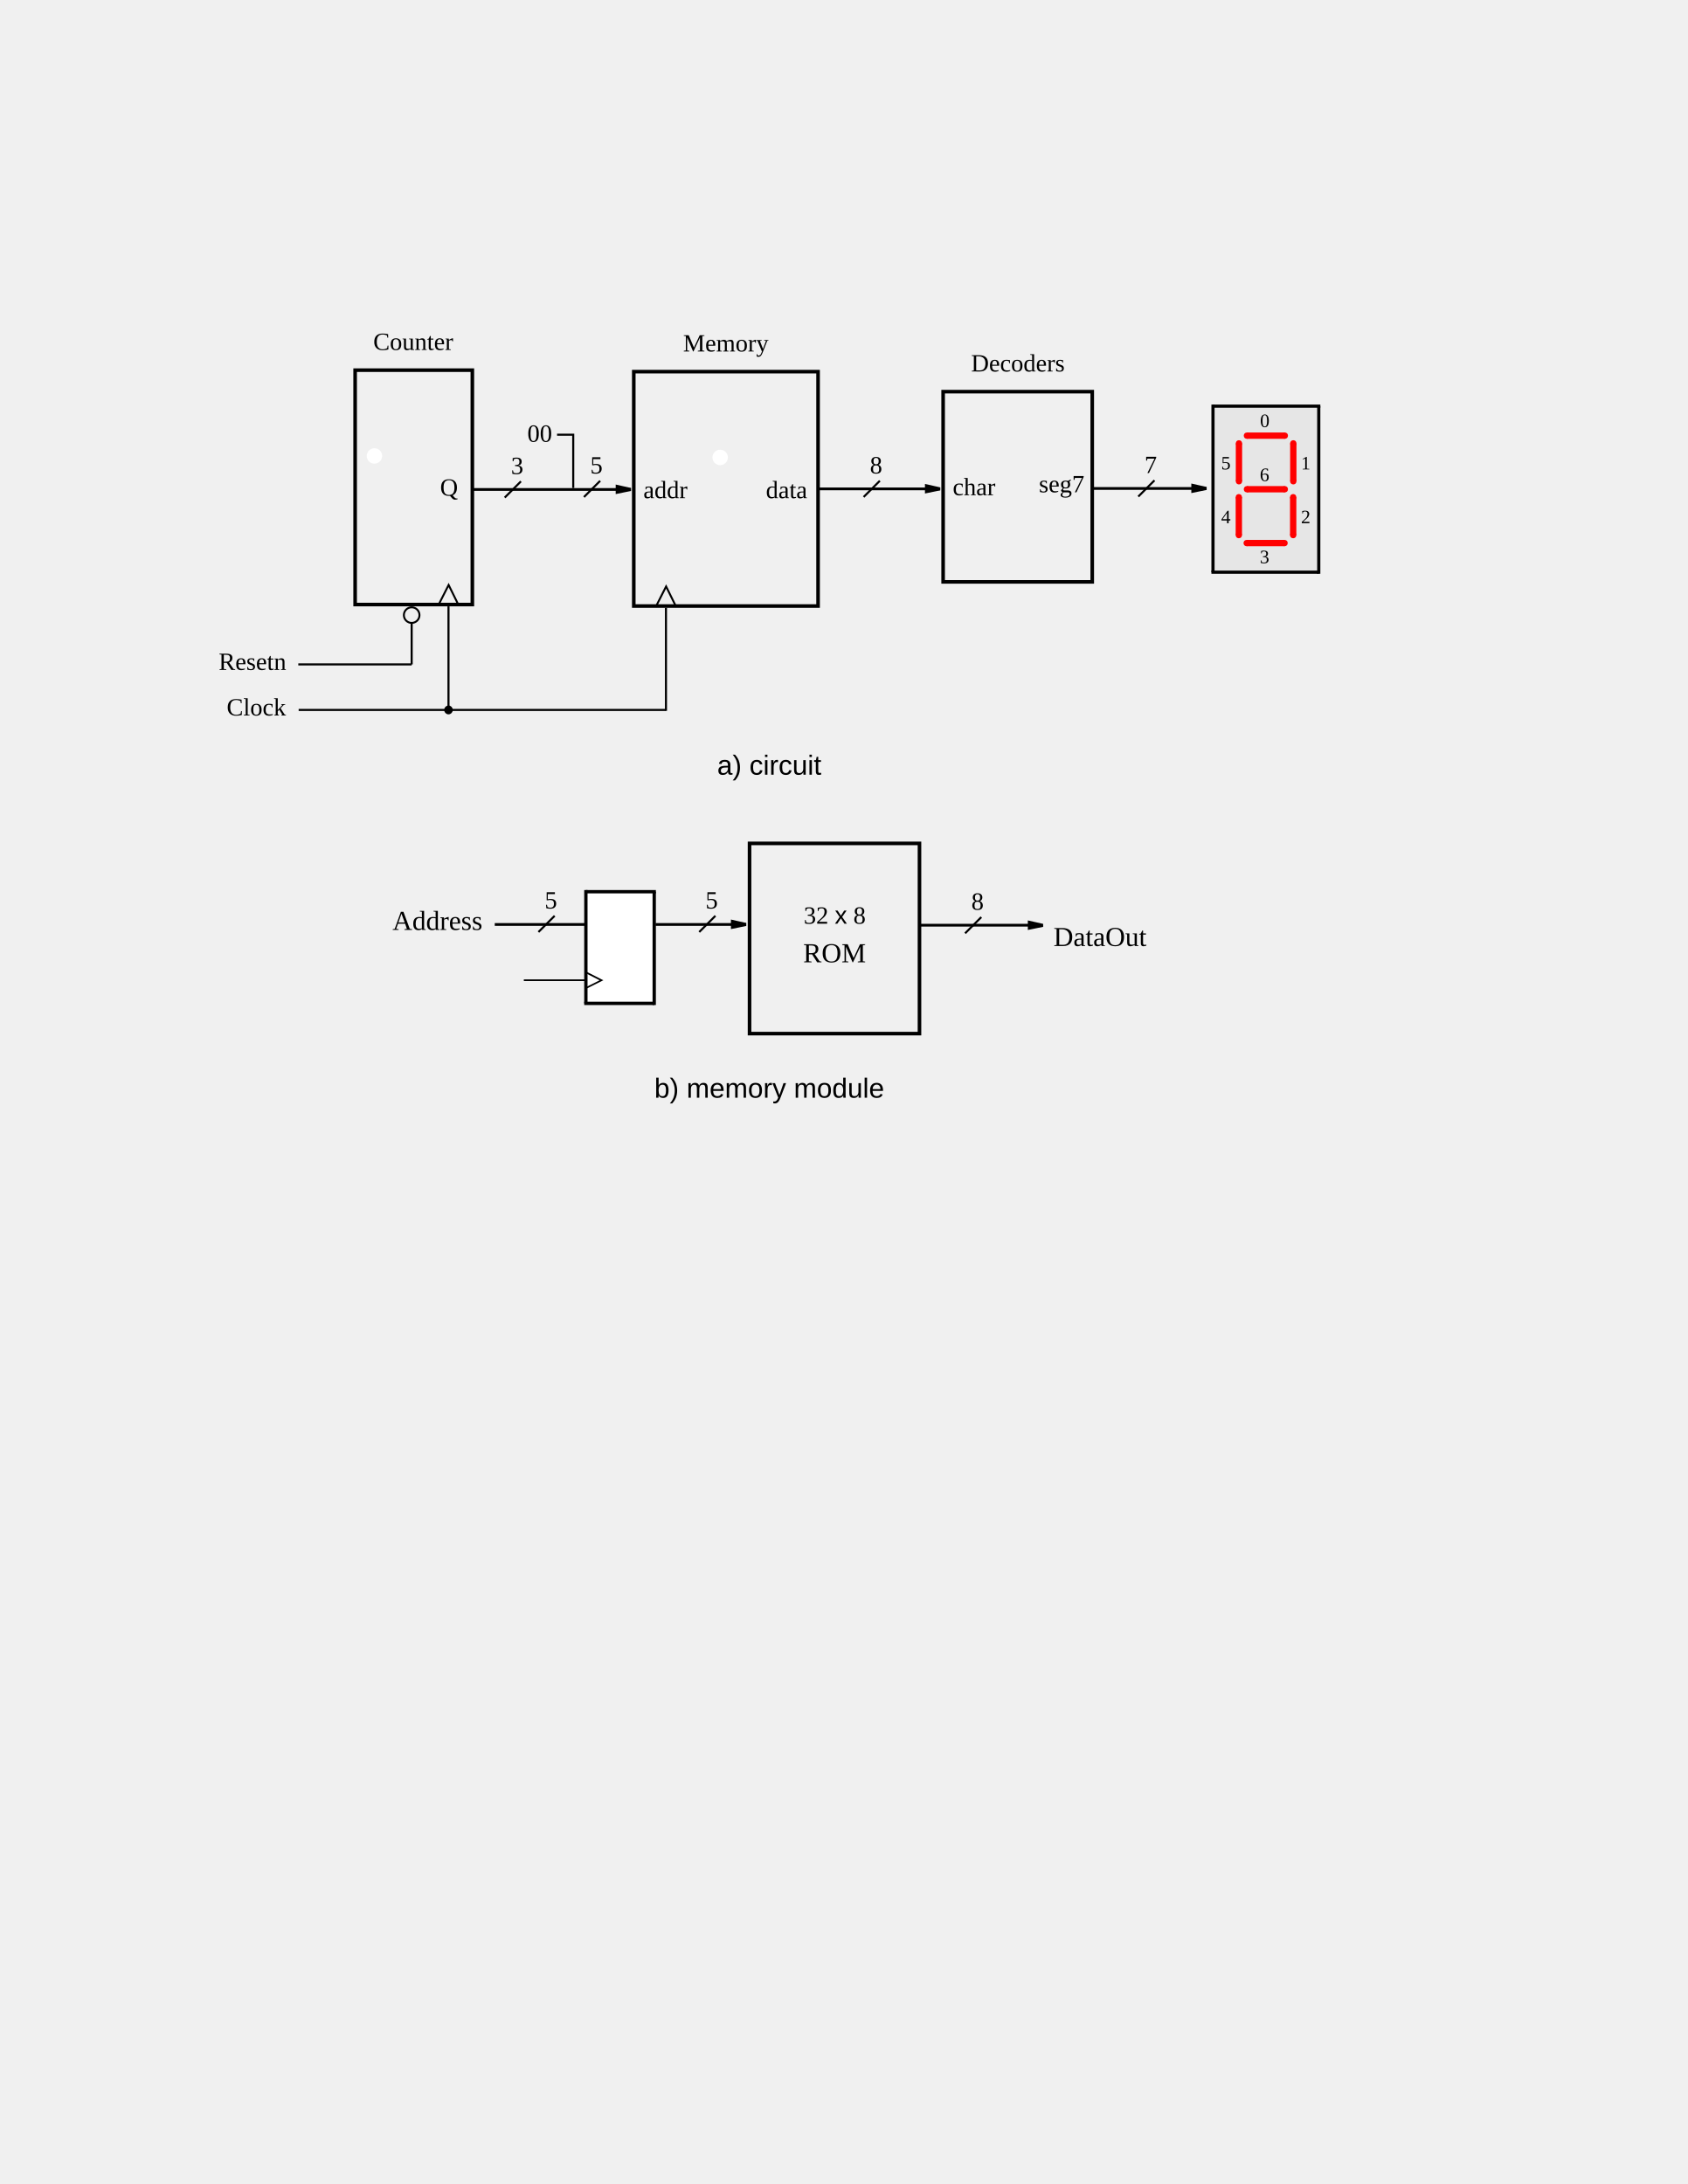
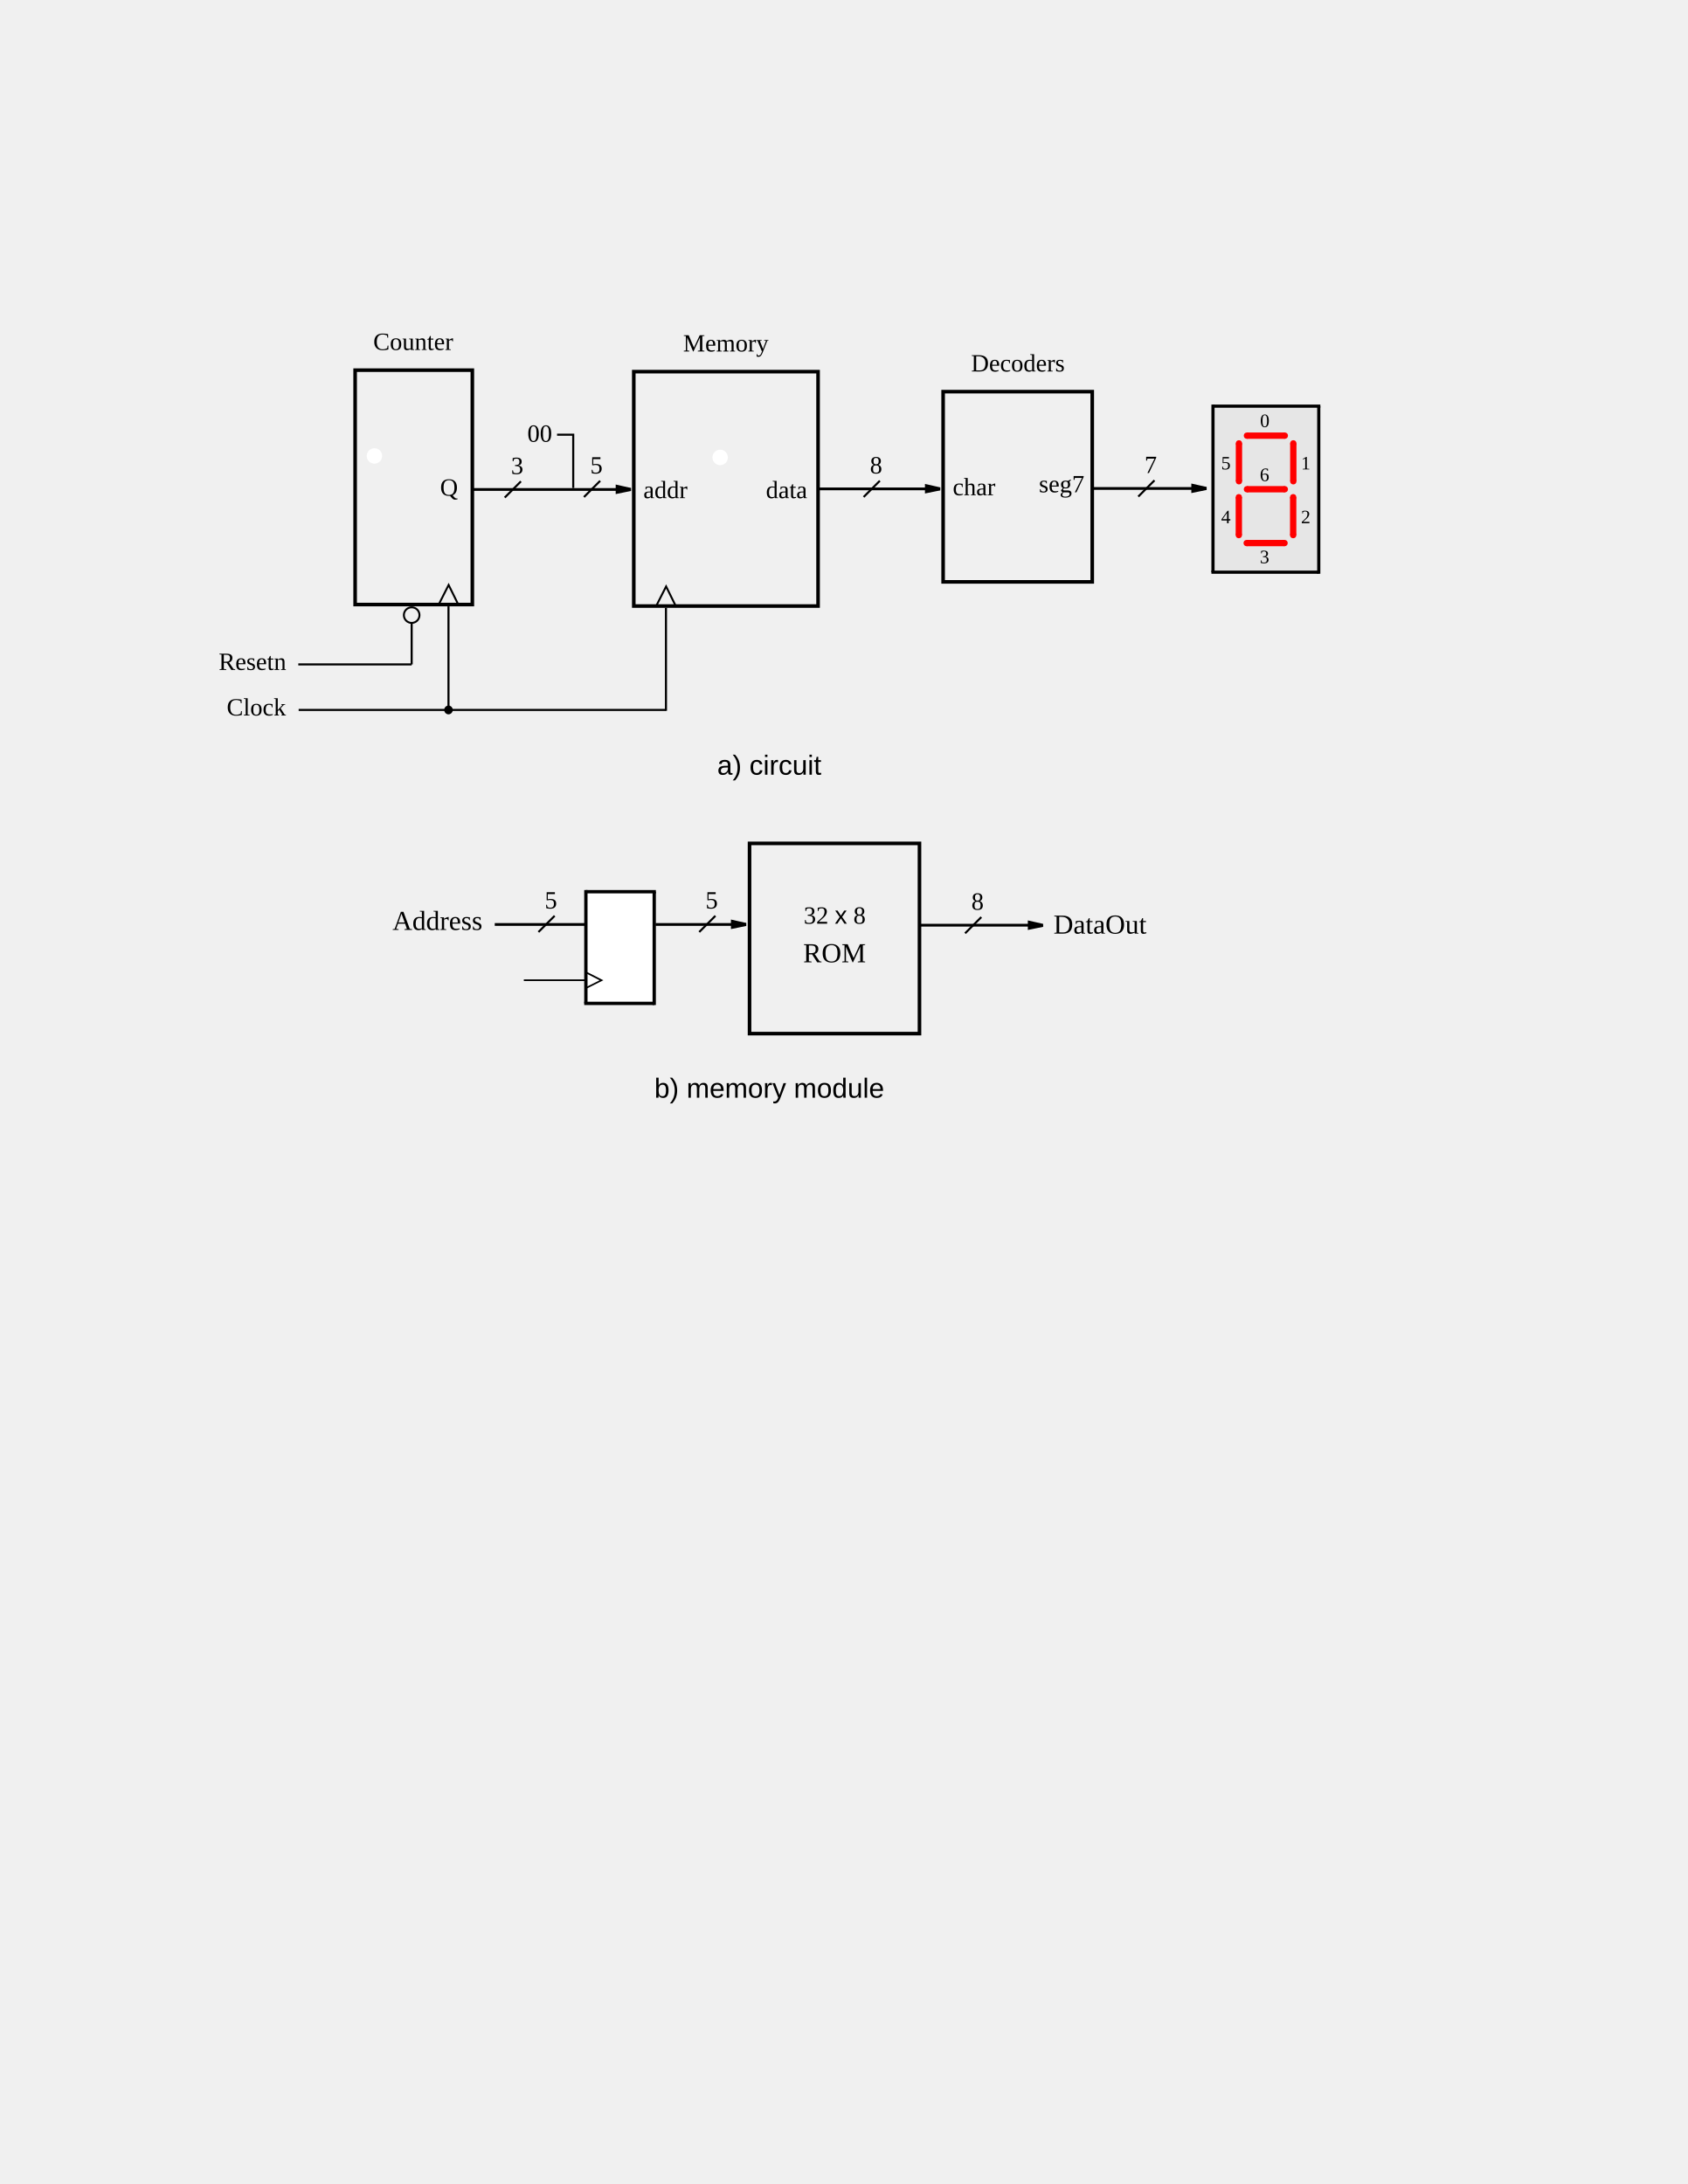
<svg xmlns="http://www.w3.org/2000/svg" version="1.1" id="svg2" xml:space="preserve" width="816" height="1056" viewBox="0 0 816 1056">
  <defs id="defs6">

















</defs>
  <g id="g10" transform="matrix(1.333333,0,0,-1.333333,0,1056)">
    <path id="path174" style="fill:#000000;fill-opacity:1;fill-rule:evenodd;stroke:none;stroke-width:0.1" d="M 57.278,480.425 H 163.078" />
-     <flowRoot xml:space="preserve" id="flowRoot950" style="fill:black;fill-opacity:1;stroke:none;font-family:Arial;font-style:normal;font-weight:normal;font-size:12px;line-height:1.25;letter-spacing:0px;word-spacing:0px;-inkscape-font-specification:'Arial, Normal';font-stretch:normal;font-variant:normal;text-anchor:start;text-align:start;writing-mode:lr;font-variant-ligatures:normal;font-variant-caps:normal;font-variant-numeric:normal;font-feature-settings:normal">
+     <flowRoot xml:space="preserve" id="flowRoot950" style="font-style:normal;font-variant:normal;font-weight:normal;font-stretch:normal;font-size:12px;line-height:1.25;font-family:Arial;-inkscape-font-specification:'Arial, Normal';font-variant-ligatures:normal;font-variant-caps:normal;font-variant-numeric:normal;font-feature-settings:normal;text-align:start;letter-spacing:0px;word-spacing:0px;writing-mode:lr-tb;text-anchor:start;fill:#000000;fill-opacity:1;stroke:none">
      <flowRegion id="flowRegion952">
        <rect id="rect954" width="63.676" height="26.499" x="350.018" y="639.538" />
      </flowRegion>
      <flowPara id="flowPara956" />
    </flowRoot>
    <path style="fill:none;stroke:#000000;stroke-width:0.75px;stroke-linecap:butt;stroke-linejoin:miter;stroke-opacity:1" d="M 149.269,566.245 V 551.063" id="path4711" />
    <g id="g1071" transform="translate(-50.38154,161.701)">
      <path d="m 211.8,372.81 v 0.08 c 0,0.668 0.542,1.21 1.21,1.21 h -0.02 c 0.668,0 1.21,-0.542 1.21,-1.21 v -0.08 c 0,-0.668 -0.542,-1.21 -1.21,-1.21 h 0.02 c -0.668,0 -1.21,0.542 -1.21,1.21" style="fill:#000000;fill-opacity:1;fill-rule:evenodd;stroke:none;stroke-width:0.1" id="path120" />
      <path d="m 211.8,372.81 v 0.08 c 0,0.668 0.542,1.21 1.21,1.21 h -0.02 c 0.668,0 1.21,-0.542 1.21,-1.21 v -0.08 c 0,-0.668 -0.542,-1.21 -1.21,-1.21 h 0.02 c -0.668,0 -1.21,0.542 -1.21,1.21 z" style="fill:none;stroke:#000000;stroke-width:0.7;stroke-linecap:butt;stroke-linejoin:miter;stroke-miterlimit:3.86;stroke-dasharray:none;stroke-opacity:1" id="path122" />
    </g>
    <path id="path22" style="fill:none;stroke:#000000;stroke-width:1.3;stroke-linecap:butt;stroke-linejoin:miter;stroke-miterlimit:3.86;stroke-dasharray:none;stroke-opacity:1" d="m 171.269,572.768 v 85 h -42.5 v -85 z" />
    <path id="path24" style="fill:none;stroke:#000000;stroke-width:0.7;stroke-linecap:square;stroke-linejoin:miter;stroke-miterlimit:3.86;stroke-dasharray:none;stroke-opacity:1" d="m 166.169,572.768 -3.5,7.1 -3.6,-7.1" />
    <text transform="scale(1,-1)" id="text4648-7" y="-665.088" x="135.331" style="font-style:normal;font-variant:normal;font-weight:normal;font-stretch:normal;font-size:14px;line-height:1.25;font-family:'Times New Roman';-inkscape-font-specification:'Times New Roman, Normal';font-variant-ligatures:normal;font-variant-caps:normal;font-variant-numeric:normal;font-feature-settings:normal;text-align:start;letter-spacing:0px;word-spacing:0px;writing-mode:lr-tb;text-anchor:start;fill:#000000;fill-opacity:1;stroke:none;stroke-width:0.75" xml:space="preserve">
      <tspan style="font-style:normal;font-variant:normal;font-weight:normal;font-stretch:normal;font-size:9px;font-family:'Times New Roman';-inkscape-font-specification:'Times New Roman, Normal';font-variant-ligatures:normal;font-variant-caps:normal;font-variant-numeric:normal;font-feature-settings:normal;text-align:start;writing-mode:lr-tb;text-anchor:start;stroke-width:0.75" y="-665.088" x="135.331" id="tspan4646-8">Counter</tspan>
    </text>
    <path id="path170" style="fill:none;stroke:#000000;stroke-width:1.1;stroke-linecap:butt;stroke-linejoin:miter;stroke-miterlimit:3.86;stroke-dasharray:none;stroke-opacity:1" d="m 223.797,613.499 4.9,1 -4.9,1.1 v -1.1 z" />
    <path id="path172" style="fill:#000000;fill-opacity:1;fill-rule:evenodd;stroke:none;stroke-width:0.1" d="m 223.797,613.499 4.9,1 -4.9,1.1 v -1.1" />
    <text transform="scale(1,-1)" style="font-style:normal;font-variant:normal;font-weight:normal;font-stretch:normal;font-size:9px;font-family:'Times New Roman';-inkscape-font-specification:'Times New Roman, Normal';font-variant-ligatures:normal;font-variant-caps:normal;font-variant-numeric:normal;font-feature-settings:normal;text-align:start;writing-mode:lr-tb;text-anchor:start;fill:#000000;fill-opacity:1;fill-rule:nonzero;stroke:none" id="text186" x="185.281" y="-620.102">
      <tspan y="-620.102" x="185.281" id="tspan4696">3</tspan>
    </text>
    <path style="fill:none;stroke:#000000;stroke-width:0.75;stroke-linecap:butt;stroke-linejoin:miter;stroke-miterlimit:4;stroke-dasharray:none;stroke-opacity:1" d="m 183.013,611.563 5.873,5.873" id="path4694" />
    <path style="fill:none;stroke:#000000;stroke-width:0.75px;stroke-linecap:butt;stroke-linejoin:miter;stroke-opacity:1" d="m 162.618,572.118 v -37.666" id="path4711-6" />
    <path id="path192" style="fill:#ffffff;fill-opacity:1;fill-rule:nonzero;stroke:none;stroke-width:0.1" d="m 135.769,626.654 h -2.8 c 0,-1.546 1.254,-2.8 2.8,-2.8 1.546,0 2.8,1.254 2.8,2.8 0,1.546 -1.254,2.8 -2.8,2.8 -1.546,0 -2.8,-1.254 -2.8,-2.8" />
    <path id="path194" style="fill:none;stroke:#000000;stroke-width:0.7;stroke-linecap:butt;stroke-linejoin:miter;stroke-miterlimit:3.86;stroke-dasharray:none;stroke-opacity:1" d="m 146.439,568.938 c 0,-1.563 1.267,-2.83 2.83,-2.83 1.563,0 2.83,1.267 2.83,2.83 0,1.563 -1.267,2.83 -2.83,2.83 -1.563,0 -2.83,-1.267 -2.83,-2.83" />
    <path style="fill:none;stroke:#000000;stroke-width:0.75px;stroke-linecap:butt;stroke-linejoin:miter;stroke-opacity:1" d="M 149.269,551.063 H 108.161" id="path5491" />
    <text xml:space="preserve" style="font-style:normal;font-variant:normal;font-weight:normal;font-stretch:normal;font-size:9px;line-height:1.25;font-family:'Times New Roman';-inkscape-font-specification:'Times New Roman, Normal';font-variant-ligatures:normal;font-variant-caps:normal;font-variant-numeric:normal;font-feature-settings:normal;text-align:start;letter-spacing:0px;word-spacing:0px;writing-mode:lr-tb;text-anchor:start;fill:#000000;fill-opacity:1;stroke:none;stroke-width:0.75" x="79.3" y="-549.053" id="text5497" transform="scale(1,-1)">
      <tspan id="tspan5511" x="79.3" y="-549.053">Resetn</tspan>
    </text>
    <path style="fill:none;stroke:#000000;stroke-width:0.75px;stroke-linecap:butt;stroke-linejoin:miter;stroke-opacity:1" d="M 241.368,534.551 H 108.291" id="path5491-6" />
    <text xml:space="preserve" style="font-style:normal;font-variant:normal;font-weight:normal;font-stretch:normal;font-size:9px;line-height:1.25;font-family:'Times New Roman';-inkscape-font-specification:'Times New Roman, Normal';font-variant-ligatures:normal;font-variant-caps:normal;font-variant-numeric:normal;font-feature-settings:normal;text-align:start;letter-spacing:0px;word-spacing:0px;writing-mode:lr-tb;text-anchor:start;fill:#000000;fill-opacity:1;stroke:none;stroke-width:0.75" x="82.196" y="-532.541" id="text5497-8" transform="scale(1,-1)">
      <tspan style="stroke-width:0.75" id="tspan5511-6" x="82.196" y="-532.541">Clock</tspan>
    </text>
    <text xml:space="preserve" style="font-style:normal;font-variant:normal;font-weight:normal;font-stretch:normal;font-size:9px;line-height:1.25;font-family:'Times New Roman';-inkscape-font-specification:'Times New Roman, Normal';font-variant-ligatures:normal;font-variant-caps:normal;font-variant-numeric:normal;font-feature-settings:normal;text-align:start;letter-spacing:0px;word-spacing:0px;writing-mode:lr-tb;text-anchor:start;fill:#000000;fill-opacity:1;stroke:none;stroke-width:0.75" x="159.559" y="-612.251" id="text5497-8-4-5" transform="scale(1,-1)">
      <tspan style="stroke-width:0.75" id="tspan5511-6-2-2" x="159.559" y="-612.251">Q</tspan>
    </text>
    <path id="path22-1" style="fill:none;stroke:#000000;stroke-width:1.3;stroke-linecap:butt;stroke-linejoin:miter;stroke-miterlimit:3.86;stroke-dasharray:none;stroke-opacity:1" d="m 296.626,572.229 v 85 h -66.823 v -85 z" />
    <path id="path24-3" style="fill:none;stroke:#000000;stroke-width:0.7;stroke-linecap:square;stroke-linejoin:miter;stroke-miterlimit:3.86;stroke-dasharray:none;stroke-opacity:1" d="m 245.026,572.229 -3.5,7.1 -3.6,-7.1" />
    <text id="text4648-7-0" y="-664.549" x="247.671" style="font-style:normal;font-variant:normal;font-weight:normal;font-stretch:normal;font-size:14px;line-height:1.25;font-family:'Times New Roman';-inkscape-font-specification:'Times New Roman, Normal';font-variant-ligatures:normal;font-variant-caps:normal;font-variant-numeric:normal;font-feature-settings:normal;text-align:start;letter-spacing:0px;word-spacing:0px;writing-mode:lr-tb;text-anchor:start;fill:#000000;fill-opacity:1;stroke:none;stroke-width:0.75" xml:space="preserve" transform="scale(1,-1)">
      <tspan style="font-style:normal;font-variant:normal;font-weight:normal;font-stretch:normal;font-size:9px;font-family:'Times New Roman';-inkscape-font-specification:'Times New Roman, Normal';font-variant-ligatures:normal;font-variant-caps:normal;font-variant-numeric:normal;font-feature-settings:normal;text-align:start;writing-mode:lr-tb;text-anchor:start;stroke-width:0.75" y="-664.549" x="247.671" id="tspan4646-8-0">Memory</tspan>
    </text>
    <path style="fill:none;stroke:#000000;stroke-width:0.75px;stroke-linecap:butt;stroke-linejoin:miter;stroke-opacity:1" d="M 241.475,571.579 V 534.21" id="path4711-6-4" />
    <path id="path192-8" style="fill:#ffffff;fill-opacity:1;fill-rule:nonzero;stroke:none;stroke-width:0.1" d="m 261.126,626.115 h -2.8 c 0,-1.546 1.254,-2.8 2.8,-2.8 1.546,0 2.8,1.254 2.8,2.8 0,1.546 -1.254,2.8 -2.8,2.8 -1.546,0 -2.8,-1.254 -2.8,-2.8" />
    <text xml:space="preserve" style="font-style:normal;font-variant:normal;font-weight:normal;font-stretch:normal;font-size:9px;line-height:1.25;font-family:'Times New Roman';-inkscape-font-specification:'Times New Roman, Normal';font-variant-ligatures:normal;font-variant-caps:normal;font-variant-numeric:normal;font-feature-settings:normal;text-align:start;letter-spacing:0px;word-spacing:0px;writing-mode:lr-tb;text-anchor:start;fill:#000000;fill-opacity:1;stroke:none;stroke-width:0.75" x="277.713" y="-611.354" id="text5497-8-4-5-4" transform="scale(1,-1)">
      <tspan id="tspan1047" x="277.713" y="-611.354">data</tspan>
    </text>
    <text xml:space="preserve" style="font-style:normal;font-variant:normal;font-weight:normal;font-stretch:normal;font-size:9px;line-height:1.25;font-family:'Times New Roman';-inkscape-font-specification:'Times New Roman, Normal';font-variant-ligatures:normal;font-variant-caps:normal;font-variant-numeric:normal;font-feature-settings:normal;text-align:start;letter-spacing:0px;word-spacing:0px;writing-mode:lr-tb;text-anchor:start;fill:#000000;fill-opacity:1;stroke:none;stroke-width:0.75" x="233.282" y="-611.354" id="text5497-8-4-5-4-3" transform="scale(1,-1)">
      <tspan id="tspan1067" x="233.282" y="-611.354">addr</tspan>
    </text>
    <path style="fill:none;stroke:#000000;stroke-width:1;stroke-linecap:butt;stroke-linejoin:miter;stroke-miterlimit:4;stroke-dasharray:none;stroke-opacity:1" d="M 228.697,614.499 H 171.153" id="path1073" />
    <path id="path170-3" style="fill:none;stroke:#000000;stroke-width:1.1;stroke-linecap:butt;stroke-linejoin:miter;stroke-miterlimit:3.86;stroke-dasharray:none;stroke-opacity:1" d="m 335.933,613.715 4.9,1 -4.9,1.1 v -1.1 z" />
    <path id="path172-2" style="fill:#000000;fill-opacity:1;fill-rule:evenodd;stroke:none;stroke-width:0.1" d="m 335.933,613.715 4.9,1 -4.9,1.1 v -1.1" />
    <text style="font-style:normal;font-variant:normal;font-weight:normal;font-stretch:normal;font-size:9px;font-family:'Times New Roman';-inkscape-font-specification:'Times New Roman, Normal';font-variant-ligatures:normal;font-variant-caps:normal;font-variant-numeric:normal;font-feature-settings:normal;text-align:start;writing-mode:lr-tb;text-anchor:start;fill:#000000;fill-opacity:1;fill-rule:nonzero;stroke:none;stroke-width:1" id="text186-5" x="315.418" y="-620.317" transform="scale(1,-1)">
      <tspan style="stroke-width:1" y="-620.317" x="315.418" id="tspan4696-4">8</tspan>
    </text>
    <path style="fill:none;stroke:#000000;stroke-width:0.75;stroke-linecap:butt;stroke-linejoin:miter;stroke-miterlimit:4;stroke-dasharray:none;stroke-opacity:1" d="m 313.15,611.778 5.873,5.873" id="path4694-1" />
    <path style="fill:none;stroke:#000000;stroke-width:1;stroke-linecap:butt;stroke-linejoin:miter;stroke-miterlimit:4;stroke-dasharray:none;stroke-opacity:1" d="M 340.833,614.715 H 296.789" id="path1073-6" />
    <path style="fill:none;stroke:#000000;stroke-width:0.75px;stroke-linecap:butt;stroke-linejoin:miter;stroke-opacity:1" d="m 207.85,615.025 v 19.335 h -5.865" id="path4711-7" />
    <text style="font-style:normal;font-variant:normal;font-weight:normal;font-stretch:normal;font-size:9px;font-family:'Times New Roman';-inkscape-font-specification:'Times New Roman, Normal';font-variant-ligatures:normal;font-variant-caps:normal;font-variant-numeric:normal;font-feature-settings:normal;text-align:start;writing-mode:lr-tb;text-anchor:start;fill:#000000;fill-opacity:1;fill-rule:nonzero;stroke:none;stroke-width:1" id="text186-9" x="191.206" y="-631.79" transform="scale(1,-1)">
      <tspan style="stroke-width:1" y="-631.79" x="191.206" id="tspan4696-0">00</tspan>
    </text>
    <text style="font-style:normal;font-variant:normal;font-weight:normal;font-stretch:normal;font-size:9px;font-family:'Times New Roman';-inkscape-font-specification:'Times New Roman, Normal';font-variant-ligatures:normal;font-variant-caps:normal;font-variant-numeric:normal;font-feature-settings:normal;text-align:start;writing-mode:lr-tb;text-anchor:start;fill:#000000;fill-opacity:1;fill-rule:nonzero;stroke:none;stroke-width:1" id="text186-7" x="214.011" y="-620.3" transform="scale(1,-1)">
      <tspan style="stroke-width:1" y="-620.3" x="214.011" id="tspan4696-5">5</tspan>
    </text>
    <path style="fill:none;stroke:#000000;stroke-width:0.75;stroke-linecap:butt;stroke-linejoin:miter;stroke-miterlimit:4;stroke-dasharray:none;stroke-opacity:1" d="m 211.743,611.761 5.873,5.873" id="path4694-3" />
    <path id="path22-1-2" style="fill:none;stroke:#000000;stroke-width:1.3;stroke-linecap:butt;stroke-linejoin:miter;stroke-miterlimit:3.86;stroke-dasharray:none;stroke-opacity:1" d="m 396.041,580.991 v 68.982 h -54.068 v -68.982 z" />
    <text id="text4648-7-0-5" y="-657.293" x="352.096" style="font-style:normal;font-variant:normal;font-weight:normal;font-stretch:normal;font-size:14px;line-height:1.25;font-family:'Times New Roman';-inkscape-font-specification:'Times New Roman, Normal';font-variant-ligatures:normal;font-variant-caps:normal;font-variant-numeric:normal;font-feature-settings:normal;text-align:start;letter-spacing:0px;word-spacing:0px;writing-mode:lr-tb;text-anchor:start;fill:#000000;fill-opacity:1;stroke:none;stroke-width:0.75" xml:space="preserve" transform="scale(1,-1)">
      <tspan style="font-style:normal;font-variant:normal;font-weight:normal;font-stretch:normal;font-size:9px;font-family:'Times New Roman';-inkscape-font-specification:'Times New Roman, Normal';font-variant-ligatures:normal;font-variant-caps:normal;font-variant-numeric:normal;font-feature-settings:normal;text-align:start;writing-mode:lr-tb;text-anchor:start;stroke-width:0.75" y="-657.293" x="352.096" id="tspan4646-8-0-8">Decoders</tspan>
    </text>
    <text xml:space="preserve" style="font-style:normal;font-variant:normal;font-weight:normal;font-stretch:normal;font-size:9px;line-height:1.25;font-family:'Times New Roman';-inkscape-font-specification:'Times New Roman, Normal';font-variant-ligatures:normal;font-variant-caps:normal;font-variant-numeric:normal;font-feature-settings:normal;text-align:start;letter-spacing:0px;word-spacing:0px;writing-mode:lr-tb;text-anchor:start;fill:#000000;fill-opacity:1;stroke:none;stroke-width:0.75" x="376.696" y="-613.474" id="text5497-8-4-5-4-0" transform="scale(1,-1)">
      <tspan style="stroke-width:0.75" id="tspan1047-9" x="376.696" y="-613.474">seg7</tspan>
    </text>
    <text xml:space="preserve" style="font-style:normal;font-variant:normal;font-weight:normal;font-stretch:normal;font-size:9px;line-height:1.25;font-family:'Times New Roman';-inkscape-font-specification:'Times New Roman, Normal';font-variant-ligatures:normal;font-variant-caps:normal;font-variant-numeric:normal;font-feature-settings:normal;text-align:start;letter-spacing:0px;word-spacing:0px;writing-mode:lr-tb;text-anchor:start;fill:#000000;fill-opacity:1;stroke:none;stroke-width:0.75" x="345.451" y="-612.419" id="text5497-8-4-5-4-3-3" transform="scale(1,-1)">
      <tspan style="stroke-width:0.75" id="tspan1067-0" x="345.451" y="-612.419">char</tspan>
    </text>
    <path id="path170-3-3" style="fill:none;stroke:#000000;stroke-width:1.1;stroke-linecap:butt;stroke-linejoin:miter;stroke-miterlimit:3.86;stroke-dasharray:none;stroke-opacity:1" d="m 432.515,613.866 4.9,1 -4.9,1.1 v -1.1 z" />
    <path id="path172-2-7" style="fill:#000000;fill-opacity:1;fill-rule:evenodd;stroke:none;stroke-width:0.1" d="m 432.515,613.866 4.9,1 -4.9,1.1 v -1.1" />
    <text style="font-style:normal;font-variant:normal;font-weight:normal;font-stretch:normal;font-size:9px;font-family:'Times New Roman';-inkscape-font-specification:'Times New Roman, Normal';font-variant-ligatures:normal;font-variant-caps:normal;font-variant-numeric:normal;font-feature-settings:normal;text-align:start;writing-mode:lr-tb;text-anchor:start;fill:#000000;fill-opacity:1;fill-rule:nonzero;stroke:none;stroke-width:1" id="text186-5-6" x="415" y="-620.469" transform="scale(1,-1)">
      <tspan style="stroke-width:1" y="-620.469" x="415" id="tspan4696-4-2">7</tspan>
    </text>
    <path style="fill:none;stroke:#000000;stroke-width:0.75;stroke-linecap:butt;stroke-linejoin:miter;stroke-miterlimit:4;stroke-dasharray:none;stroke-opacity:1" d="m 412.732,611.93 5.873,5.873" id="path4694-1-8" />
    <path style="fill:none;stroke:#000000;stroke-width:1;stroke-linecap:butt;stroke-linejoin:miter;stroke-miterlimit:4;stroke-dasharray:none;stroke-opacity:1" d="M 437.415,614.866 H 396.371" id="path1073-6-9" />
    <g id="g1388" transform="matrix(0.763704,0,0,0.763704,72.53098,356.812)" style="stroke-width:1.309">
      <path id="path98" style="fill:#e6e6e6;fill-opacity:1;fill-rule:nonzero;stroke:none;stroke-width:1.309" d="m 480.903,298.17 h 50.22 v 78.84 h -50.22 z" />
      <path id="path100" style="fill:#000000;fill-opacity:1;fill-rule:nonzero;stroke:none;stroke-width:1.309" d="m 480.903,376.23 h 51 v 1.5 h -51 z" />
      <path id="path102" style="fill:#000000;fill-opacity:1;fill-rule:nonzero;stroke:none;stroke-width:1.309" d="m 530.403,297.39 h 1.5 v 79.62 h -1.5 z" />
      <path id="path104" style="fill:#000000;fill-opacity:1;fill-rule:nonzero;stroke:none;stroke-width:1.309" d="m 480.183,297.39 h 50.94 v 1.5 h -50.94 z" />
      <path id="path106" style="fill:#000000;fill-opacity:1;fill-rule:nonzero;stroke:none;stroke-width:1.309" d="m 480.183,298.17 h 1.5 v 79.56 h -1.5 z" />
      <g transform="translate(498.4228,311.9696)" id="g108" style="stroke-width:1.309">
        <path id="path110" style="fill:#ff0000;fill-opacity:1;fill-rule:nonzero;stroke:none;stroke-width:1.309" d="M 0,0 -0.12,0.6 -0.42,1.08 -0.9,1.38 -1.5,1.5 -2.1,1.38 -2.58,1.08 -2.88,0.6 -3,0 l 0.12,-0.6 0.3,-0.48 0.48,-0.3 0.6,-0.12 0.6,0.12 0.48,0.3 0.3,0.48 L 0,0" />
      </g>
      <g transform="translate(516.4228,311.9696)" id="g112" style="stroke-width:1.309">
        <path id="path114" style="fill:#ff0000;fill-opacity:1;fill-rule:nonzero;stroke:none;stroke-width:1.309" d="M 0,0 -0.12,0.6 -0.42,1.08 -0.9,1.38 -1.5,1.5 -2.1,1.38 -2.58,1.08 -2.88,0.6 -3,0 l 0.12,-0.6 0.3,-0.48 0.48,-0.3 0.6,-0.12 0.6,0.12 0.48,0.3 0.3,0.48 L 0,0" />
      </g>
      <path id="path116" style="fill:#ff0000;fill-opacity:1;fill-rule:nonzero;stroke:none;stroke-width:1.309" d="m 496.923,310.47 h 18 v 3 h -18 z" />
      <g transform="translate(520.5028,315.7496)" id="g118" style="stroke-width:1.309">
        <path id="path120-9" style="fill:#ff0000;fill-opacity:1;fill-rule:nonzero;stroke:none;stroke-width:1.309" d="M 0,0 -0.12,0.6 -0.42,1.08 -0.9,1.38 -1.5,1.5 -2.1,1.38 -2.58,1.08 -2.88,0.6 -3,0 l 0.12,-0.6 0.3,-0.48 0.48,-0.3 0.6,-0.12 0.6,0.12 0.48,0.3 0.3,0.48 L 0,0" />
      </g>
      <g transform="translate(520.5028,333.7496)" id="g122" style="stroke-width:1.309">
        <path id="path124" style="fill:#ff0000;fill-opacity:1;fill-rule:nonzero;stroke:none;stroke-width:1.309" d="M 0,0 -0.12,0.6 -0.42,1.08 -0.9,1.38 -1.5,1.5 -2.1,1.38 -2.58,1.08 -2.88,0.6 -3,0 l 0.12,-0.6 0.3,-0.48 0.48,-0.3 0.6,-0.12 0.6,0.12 0.48,0.3 0.3,0.48 L 0,0" />
      </g>
      <path id="path126" style="fill:#ff0000;fill-opacity:1;fill-rule:nonzero;stroke:none;stroke-width:1.309" d="m 517.503,315.75 h 3 v 18 h -3 z" />
      <g transform="translate(494.7028,315.7496)" id="g128" style="stroke-width:1.309">
        <path id="path130" style="fill:#ff0000;fill-opacity:1;fill-rule:nonzero;stroke:none;stroke-width:1.309" d="M 0,0 -0.12,0.6 -0.42,1.08 -0.9,1.38 -1.5,1.5 -2.1,1.38 -2.58,1.08 -2.88,0.6 -3,0 l 0.12,-0.6 0.3,-0.48 0.48,-0.3 0.6,-0.12 0.6,0.12 0.48,0.3 0.3,0.48 L 0,0" />
      </g>
      <g transform="translate(494.7028,333.7496)" id="g132" style="stroke-width:1.309">
        <path id="path134" style="fill:#ff0000;fill-opacity:1;fill-rule:nonzero;stroke:none;stroke-width:1.309" d="M 0,0 -0.12,0.6 -0.42,1.08 -0.9,1.38 -1.5,1.5 -2.1,1.38 -2.58,1.08 -2.88,0.6 -3,0 l 0.12,-0.6 0.3,-0.48 0.48,-0.3 0.6,-0.12 0.6,0.12 0.48,0.3 0.3,0.48 L 0,0" />
      </g>
      <path id="path136" style="fill:#ff0000;fill-opacity:1;fill-rule:nonzero;stroke:none;stroke-width:1.309" d="m 491.703,315.75 h 3 v 18 h -3 z" />
      <g transform="translate(498.5428,362.9696)" id="g138" style="stroke-width:1.309">
        <path id="path140" style="fill:#ff0000;fill-opacity:1;fill-rule:nonzero;stroke:none;stroke-width:1.309" d="M 0,0 -0.12,0.6 -0.42,1.08 -0.9,1.38 -1.5,1.5 -2.1,1.38 -2.58,1.08 -2.88,0.6 -3,0 l 0.12,-0.6 0.3,-0.48 0.48,-0.3 0.6,-0.12 0.6,0.12 0.48,0.3 0.3,0.48 L 0,0" />
      </g>
      <g transform="translate(516.5428,362.9696)" id="g142" style="stroke-width:1.309">
        <path id="path144" style="fill:#ff0000;fill-opacity:1;fill-rule:nonzero;stroke:none;stroke-width:1.309" d="M 0,0 -0.12,0.6 -0.42,1.08 -0.9,1.38 -1.5,1.5 -2.1,1.38 -2.58,1.08 -2.88,0.6 -3,0 l 0.12,-0.6 0.3,-0.48 0.48,-0.3 0.6,-0.12 0.6,0.12 0.48,0.3 0.3,0.48 L 0,0" />
      </g>
      <path id="path146" style="fill:#ff0000;fill-opacity:1;fill-rule:nonzero;stroke:none;stroke-width:1.309" d="m 497.043,361.47 h 18 v 3 h -18 z" />
      <g transform="translate(498.5428,337.5296)" id="g148" style="stroke-width:1.309">
        <path id="path150" style="fill:#ff0000;fill-opacity:1;fill-rule:nonzero;stroke:none;stroke-width:1.309" d="M 0,0 -0.12,0.6 -0.42,1.08 -0.9,1.38 -1.5,1.5 -2.1,1.38 -2.58,1.08 -2.88,0.6 -3,0 l 0.12,-0.6 0.3,-0.48 0.48,-0.3 0.6,-0.12 0.6,0.12 0.48,0.3 0.3,0.48 L 0,0" />
      </g>
      <g transform="translate(516.5428,337.5296)" id="g152" style="stroke-width:1.309">
        <path id="path154" style="fill:#ff0000;fill-opacity:1;fill-rule:nonzero;stroke:none;stroke-width:1.309" d="M 0,0 -0.12,0.6 -0.42,1.08 -0.9,1.38 -1.5,1.5 -2.1,1.38 -2.58,1.08 -2.88,0.6 -3,0 l 0.12,-0.6 0.3,-0.48 0.48,-0.3 0.6,-0.12 0.6,0.12 0.48,0.3 0.3,0.48 L 0,0" />
      </g>
      <path id="path156" style="fill:#ff0000;fill-opacity:1;fill-rule:nonzero;stroke:none;stroke-width:1.309" d="m 497.043,336.03 h 18 v 3 h -18 z" />
      <g transform="translate(520.5628,341.3096)" id="g158" style="stroke-width:1.309">
        <path id="path160" style="fill:#ff0000;fill-opacity:1;fill-rule:nonzero;stroke:none;stroke-width:1.309" d="M 0,0 -0.12,0.6 -0.42,1.08 -0.9,1.38 -1.5,1.5 -2.1,1.38 -2.58,1.08 -2.88,0.6 -3,0 l 0.12,-0.6 0.3,-0.48 0.48,-0.3 0.6,-0.12 0.6,0.12 0.48,0.3 0.3,0.48 L 0,0" />
      </g>
      <g transform="translate(520.5628,359.3096)" id="g162" style="stroke-width:1.309">
        <path id="path164" style="fill:#ff0000;fill-opacity:1;fill-rule:nonzero;stroke:none;stroke-width:1.309" d="M 0,0 -0.12,0.6 -0.42,1.08 -0.9,1.38 -1.5,1.5 -2.1,1.38 -2.58,1.08 -2.88,0.6 -3,0 l 0.12,-0.6 0.3,-0.48 0.48,-0.3 0.6,-0.12 0.6,0.12 0.48,0.3 0.3,0.48 L 0,0" />
      </g>
      <path id="path166" style="fill:#ff0000;fill-opacity:1;fill-rule:nonzero;stroke:none;stroke-width:1.309" d="m 517.563,341.31 h 3 v 18 h -3 z" />
      <g transform="translate(494.7628,341.3096)" id="g168" style="stroke-width:1.309">
        <path id="path170-7" style="fill:#ff0000;fill-opacity:1;fill-rule:nonzero;stroke:none;stroke-width:1.309" d="M 0,0 -0.12,0.6 -0.42,1.08 -0.9,1.38 -1.5,1.5 -2.1,1.38 -2.58,1.08 -2.88,0.6 -3,0 l 0.12,-0.6 0.3,-0.48 0.48,-0.3 0.6,-0.12 0.6,0.12 0.48,0.3 0.3,0.48 L 0,0" />
      </g>
      <g transform="translate(494.7628,359.3096)" id="g172" style="stroke-width:1.309">
        <path id="path174-4" style="fill:#ff0000;fill-opacity:1;fill-rule:nonzero;stroke:none;stroke-width:1.309" d="M 0,0 -0.12,0.6 -0.42,1.08 -0.9,1.38 -1.5,1.5 -2.1,1.38 -2.58,1.08 -2.88,0.6 -3,0 l 0.12,-0.6 0.3,-0.48 0.48,-0.3 0.6,-0.12 0.6,0.12 0.48,0.3 0.3,0.48 L 0,0" />
      </g>
      <path id="path176" style="fill:#ff0000;fill-opacity:1;fill-rule:nonzero;stroke:none;stroke-width:1.309" d="m 491.763,341.31 h 3 v 18 h -3 z" />
      <text transform="scale(1,-1)" id="text192" style="font-variant:normal;font-weight:normal;font-stretch:normal;font-size:9px;font-family:'Times New Roman';-inkscape-font-specification:TimesNewRomanPSMT;writing-mode:lr-tb;fill:#000000;fill-opacity:1;fill-rule:nonzero;stroke:none;stroke-width:1.309" x="503.283" y="-367.05">
        <tspan id="tspan178" y="-367.05" x="503.283" style="stroke-width:1.309">0</tspan>
        <tspan id="tspan180" y="-346.95" x="522.723" style="stroke-width:1.309">1</tspan>
        <tspan id="tspan182" y="-321.39" x="522.723" style="stroke-width:1.309">2</tspan>
        <tspan id="tspan184" y="-302.43" x="503.163" style="stroke-width:1.309">3</tspan>
        <tspan id="tspan186" y="-321.39" x="484.803" style="stroke-width:1.309">4</tspan>
        <tspan id="tspan188" y="-346.95" x="484.803" style="stroke-width:1.309">5</tspan>
        <tspan id="tspan190" y="-341.43" x="503.163" style="stroke-width:1.309">6</tspan>
      </text>
    </g>
-     <flowRoot xml:space="preserve" id="flowRoot1571" style="fill:black;fill-opacity:1;stroke:none;font-family:'Times New Roman';font-style:normal;font-weight:normal;font-size:12px;line-height:1.25;letter-spacing:0px;word-spacing:0px;-inkscape-font-specification:'Times New Roman, Normal';font-stretch:normal;font-variant:normal;text-anchor:start;text-align:start;writing-mode:lr;font-variant-ligatures:normal;font-variant-caps:normal;font-variant-numeric:normal;font-feature-settings:normal">
+     <flowRoot xml:space="preserve" id="flowRoot1571" style="font-style:normal;font-variant:normal;font-weight:normal;font-stretch:normal;font-size:12px;line-height:1.25;font-family:'Times New Roman';-inkscape-font-specification:'Times New Roman, Normal';font-variant-ligatures:normal;font-variant-caps:normal;font-variant-numeric:normal;font-feature-settings:normal;text-align:start;letter-spacing:0px;word-spacing:0px;writing-mode:lr-tb;text-anchor:start;fill:#000000;fill-opacity:1;stroke:none">
      <flowRegion id="flowRegion1573">
        <rect id="rect1575" width="80.682" height="26.894" x="189.049" y="397.887" />
      </flowRegion>
      <flowPara id="flowPara1577" />
    </flowRoot>
    <text xml:space="preserve" style="font-style:normal;font-variant:normal;font-weight:normal;font-stretch:normal;font-size:10px;line-height:1.25;font-family:Arial;-inkscape-font-specification:'Arial, Normal';font-variant-ligatures:normal;font-variant-caps:normal;font-variant-numeric:normal;font-feature-settings:normal;text-align:start;letter-spacing:0px;word-spacing:0px;writing-mode:lr-tb;text-anchor:start;fill:#000000;fill-opacity:1;stroke:none;stroke-width:0.75" x="260.048" y="-511.069" id="text1585" transform="scale(1,-1)">
      <tspan id="tspan1583" x="260.048" y="-511.069" style="font-style:normal;font-variant:normal;font-weight:normal;font-stretch:normal;font-size:10px;font-family:Arial;-inkscape-font-specification:'Arial, Normal';font-variant-ligatures:normal;font-variant-caps:normal;font-variant-numeric:normal;font-feature-settings:normal;text-align:start;writing-mode:lr-tb;text-anchor:start;stroke-width:0.75">a) circuit</tspan>
    </text>
    <text xml:space="preserve" style="font-style:normal;font-variant:normal;font-weight:normal;font-stretch:normal;font-size:10px;line-height:1.25;font-family:Arial;-inkscape-font-specification:'Arial, Normal';font-variant-ligatures:normal;font-variant-caps:normal;font-variant-numeric:normal;font-feature-settings:normal;text-align:start;letter-spacing:0px;word-spacing:0px;writing-mode:lr-tb;text-anchor:start;fill:#000000;fill-opacity:1;stroke:none;stroke-width:0.75" x="237.265" y="-393.94" id="text1585-7" transform="scale(1,-1)">
      <tspan id="tspan1583-0" x="237.265" y="-393.94" style="font-style:normal;font-variant:normal;font-weight:normal;font-stretch:normal;font-size:10px;font-family:Arial;-inkscape-font-specification:'Arial, Normal';font-variant-ligatures:normal;font-variant-caps:normal;font-variant-numeric:normal;font-feature-settings:normal;text-align:start;writing-mode:lr-tb;text-anchor:start;stroke-width:0.75">b) memory module</tspan>
    </text>
    <path id="path18" style="fill:#ffffff;fill-opacity:1;fill-rule:nonzero;stroke:none" d="m 212.436,468.636 h 24.781 v -40.5 h -24.781 z" />
    <path id="path20" style="fill:#000000;fill-opacity:1;fill-rule:nonzero;stroke:none" d="m 211.834,469.237 h 1.203 v -41.102 h -1.203 z" />
    <path id="path22-9" style="fill:#000000;fill-opacity:1;fill-rule:nonzero;stroke:none" d="m 212.436,469.237 h 25.379 v -1.203 h -25.379 z" />
    <path id="path24-4" style="fill:#000000;fill-opacity:1;fill-rule:nonzero;stroke:none" d="m 236.615,468.636 h 1.199 v -41.102 h -1.199 z" />
    <path id="path26" style="fill:#000000;fill-opacity:1;fill-rule:nonzero;stroke:none" d="m 211.834,428.737 h 25.383 v -1.203 h -25.383 z" />
    <path id="path28" style="fill:#000000;fill-opacity:1;fill-rule:nonzero;stroke:none" d="m 212.557,436.835 h 0.297 v -0.598 h -0.297 z" />
    <path id="path30" style="fill:#000000;fill-opacity:1;fill-rule:nonzero;stroke:none" d="m 189.936,436.835 h 22.621 v -0.598 h -22.621 z" />
    <path id="path32" style="fill:#000000;fill-opacity:1;fill-rule:nonzero;stroke:none" d="m 212.615,439.655 -0.238,0.121 -0.301,-0.539 0.238,-0.121" />
    <path id="path34" style="fill:#000000;fill-opacity:1;fill-rule:nonzero;stroke:none" d="m 212.615,439.655 -0.301,-0.539 5.641,-2.879 h 0.238 l 0.602,0.297 -0.539,0.242" />
    <path id="path36" style="fill:#000000;fill-opacity:1;fill-rule:nonzero;stroke:none" d="m 212.557,433.417 -0.243,-0.121 -0.238,0.539 0.238,0.121" />
    <path id="path38" style="fill:#000000;fill-opacity:1;fill-rule:nonzero;stroke:none" d="m 218.193,436.237 -0.238,0.539 -5.641,-2.82 0.243,-0.539" />
-     <text id="text72" style="font-variant:normal;font-weight:normal;font-size:9.96px;font-family:'Times New Roman';-inkscape-font-specification:TimesNewRomanPSMT;writing-mode:lr-tb;fill:#000000;fill-opacity:1;fill-rule:nonzero;stroke:none" transform="scale(1,-1)" x="381.991" y="-448.943">
-       <tspan id="tspan70" y="-448.943" x="381.991 389.182 393.594 396.383 400.795 407.987 413.046">DataOut</tspan>
+     <text id="text72" style="font-variant:normal;font-weight:normal;font-size:9.96px;font-family:'Times New Roman';-inkscape-font-specification:TimesNewRomanPSMT;writing-mode:lr-tb;fill:#000000;fill-opacity:1;fill-rule:nonzero;stroke:none" transform="scale(1,-1)" x="381.991" y="-453.443">
+       <tspan id="tspan70" y="-453.443" x="381.991 389.182 393.594 396.383 400.795 407.987 413.046">DataOut</tspan>
    </text>
    <text id="text82" style="font-variant:normal;font-weight:normal;font-size:9.96px;font-family:'Times New Roman';-inkscape-font-specification:TimesNewRomanPSMT;writing-mode:lr-tb;fill:#000000;fill-opacity:1;fill-rule:nonzero;stroke:none" transform="scale(1,-1)" x="142.295" y="-454.777">
      <tspan id="tspan80" y="-454.777" x="142.295 149.487 154.497 159.476 162.823 167.235 171.14">Address</tspan>
    </text>
    <text id="text4648-7-0-4" y="-457.031" x="291.416" style="font-style:normal;font-variant:normal;font-weight:normal;font-stretch:normal;font-size:14px;line-height:1.25;font-family:'Times New Roman';-inkscape-font-specification:'Times New Roman, Normal';font-variant-ligatures:normal;font-variant-caps:normal;font-variant-numeric:normal;font-feature-settings:normal;text-align:start;letter-spacing:0px;word-spacing:0px;writing-mode:lr-tb;text-anchor:start;fill:#000000;fill-opacity:1;stroke:none;stroke-width:0.75" xml:space="preserve" transform="scale(1,-1)">
      <tspan style="font-style:normal;font-variant:normal;font-weight:normal;font-stretch:normal;font-size:9px;font-family:'Times New Roman';-inkscape-font-specification:'Times New Roman, Normal';font-variant-ligatures:normal;font-variant-caps:normal;font-variant-numeric:normal;font-feature-settings:normal;text-align:start;writing-mode:lr-tb;text-anchor:start;stroke-width:0.75" y="-457.031" x="291.416" id="tspan1967">32 <tspan style="font-style:normal;font-variant:normal;font-weight:normal;font-stretch:normal;font-size:9px;font-family:Arial;-inkscape-font-specification:'Arial, Normal';font-variant-ligatures:normal;font-variant-caps:normal;font-variant-numeric:normal;font-feature-settings:normal;text-align:start;writing-mode:lr-tb;text-anchor:start;stroke-width:0.75" id="tspan1390-6">x</tspan> 8</tspan>
    </text>
    <path id="path22-1-2-1" style="fill:none;stroke:#000000;stroke-width:1.3;stroke-linecap:butt;stroke-linejoin:miter;stroke-miterlimit:3.86;stroke-dasharray:none;stroke-opacity:1" d="m 333.398,417.174 v 68.982 h -61.619 v -68.982 z" />
    <text style="font-style:normal;font-variant:normal;font-weight:normal;font-stretch:normal;font-size:9px;font-family:'Times New Roman';-inkscape-font-specification:'Times New Roman, Normal';font-variant-ligatures:normal;font-variant-caps:normal;font-variant-numeric:normal;font-feature-settings:normal;text-align:start;writing-mode:lr-tb;text-anchor:start;fill:#000000;fill-opacity:1;fill-rule:nonzero;stroke:none;stroke-width:1" id="text186-5-8" x="352.207" y="-462.09" transform="scale(1,-1)">
      <tspan style="stroke-width:1" y="-462.09" x="352.207" id="tspan4696-4-8">8</tspan>
    </text>
    <path style="fill:none;stroke:#000000;stroke-width:0.75;stroke-linecap:butt;stroke-linejoin:miter;stroke-miterlimit:4;stroke-dasharray:none;stroke-opacity:1" d="m 349.939,453.551 5.873,5.873" id="path4694-1-6" />
    <path style="fill:none;stroke:#000000;stroke-width:1;stroke-linecap:butt;stroke-linejoin:miter;stroke-miterlimit:4;stroke-dasharray:none;stroke-opacity:1" d="M 377.622,456.488 H 333.579" id="path1073-6-4" />
    <path id="path170-3-2" style="fill:none;stroke:#000000;stroke-width:1.1;stroke-linecap:butt;stroke-linejoin:miter;stroke-miterlimit:3.86;stroke-dasharray:none;stroke-opacity:1" d="m 373.231,455.431 4.9,1 -4.9,1.1 v -1.1 z" />
    <path id="path172-2-2" style="fill:#000000;fill-opacity:1;fill-rule:evenodd;stroke:none;stroke-width:0.1" d="m 373.231,455.438 4.9,1 -4.9,1.1 v -1.1" />
    <path id="path170-0" style="fill:none;stroke:#000000;stroke-width:1.1;stroke-linecap:butt;stroke-linejoin:miter;stroke-miterlimit:3.86;stroke-dasharray:none;stroke-opacity:1" d="m 265.581,455.753 4.9,1 -4.9,1.1 v -1.1 z" />
    <path id="path172-3" style="fill:#000000;fill-opacity:1;fill-rule:evenodd;stroke:none;stroke-width:0.1" d="m 265.581,455.753 4.9,1 -4.9,1.1 v -1.1" />
    <path style="fill:none;stroke:#000000;stroke-width:1;stroke-linecap:butt;stroke-linejoin:miter;stroke-miterlimit:4;stroke-dasharray:none;stroke-opacity:1" d="M 270.481,456.753 H 237.687" id="path1073-1" />
    <text style="font-style:normal;font-variant:normal;font-weight:normal;font-stretch:normal;font-size:9px;font-family:'Times New Roman';-inkscape-font-specification:'Times New Roman, Normal';font-variant-ligatures:normal;font-variant-caps:normal;font-variant-numeric:normal;font-feature-settings:normal;text-align:start;writing-mode:lr-tb;text-anchor:start;fill:#000000;fill-opacity:1;fill-rule:nonzero;stroke:none;stroke-width:1" id="text186-7-0" x="255.795" y="-462.553" transform="scale(1,-1)">
      <tspan style="stroke-width:1" y="-462.553" x="255.795" id="tspan4696-5-1">5</tspan>
    </text>
    <path style="fill:none;stroke:#000000;stroke-width:0.75;stroke-linecap:butt;stroke-linejoin:miter;stroke-miterlimit:4;stroke-dasharray:none;stroke-opacity:1" d="m 253.528,454.015 5.873,5.873" id="path4694-3-1" />
    <path style="fill:none;stroke:#000000;stroke-width:1;stroke-linecap:butt;stroke-linejoin:miter;stroke-miterlimit:4;stroke-dasharray:none;stroke-opacity:1" d="M 212.187,456.753 H 179.394" id="path1073-1-1" />
    <text style="font-style:normal;font-variant:normal;font-weight:normal;font-stretch:normal;font-size:9px;font-family:'Times New Roman';-inkscape-font-specification:'Times New Roman, Normal';font-variant-ligatures:normal;font-variant-caps:normal;font-variant-numeric:normal;font-feature-settings:normal;text-align:start;writing-mode:lr-tb;text-anchor:start;fill:#000000;fill-opacity:1;fill-rule:nonzero;stroke:none;stroke-width:1" id="text186-7-0-2" x="197.502" y="-462.553" transform="scale(1,-1)">
      <tspan style="stroke-width:1" y="-462.553" x="197.502" id="tspan4696-5-1-1">5</tspan>
    </text>
    <path style="fill:none;stroke:#000000;stroke-width:0.75;stroke-linecap:butt;stroke-linejoin:miter;stroke-miterlimit:4;stroke-dasharray:none;stroke-opacity:1" d="m 195.234,454.015 5.873,5.873" id="path4694-3-1-7" />
    <text id="text4648-7-0-4-9" y="-443.035" x="291.209" style="font-style:normal;font-variant:normal;font-weight:normal;font-stretch:normal;font-size:10px;line-height:1.25;font-family:'Times New Roman';-inkscape-font-specification:'Times New Roman, Normal';font-variant-ligatures:normal;font-variant-caps:normal;font-variant-numeric:normal;font-feature-settings:normal;text-align:start;letter-spacing:0px;word-spacing:0px;writing-mode:lr-tb;text-anchor:start;fill:#000000;fill-opacity:1;stroke:none;stroke-width:0.75" xml:space="preserve" transform="scale(1,-1)">
      <tspan id="tspan1994" x="291.209" y="-443.035">ROM</tspan>
    </text>
  </g>
</svg>
